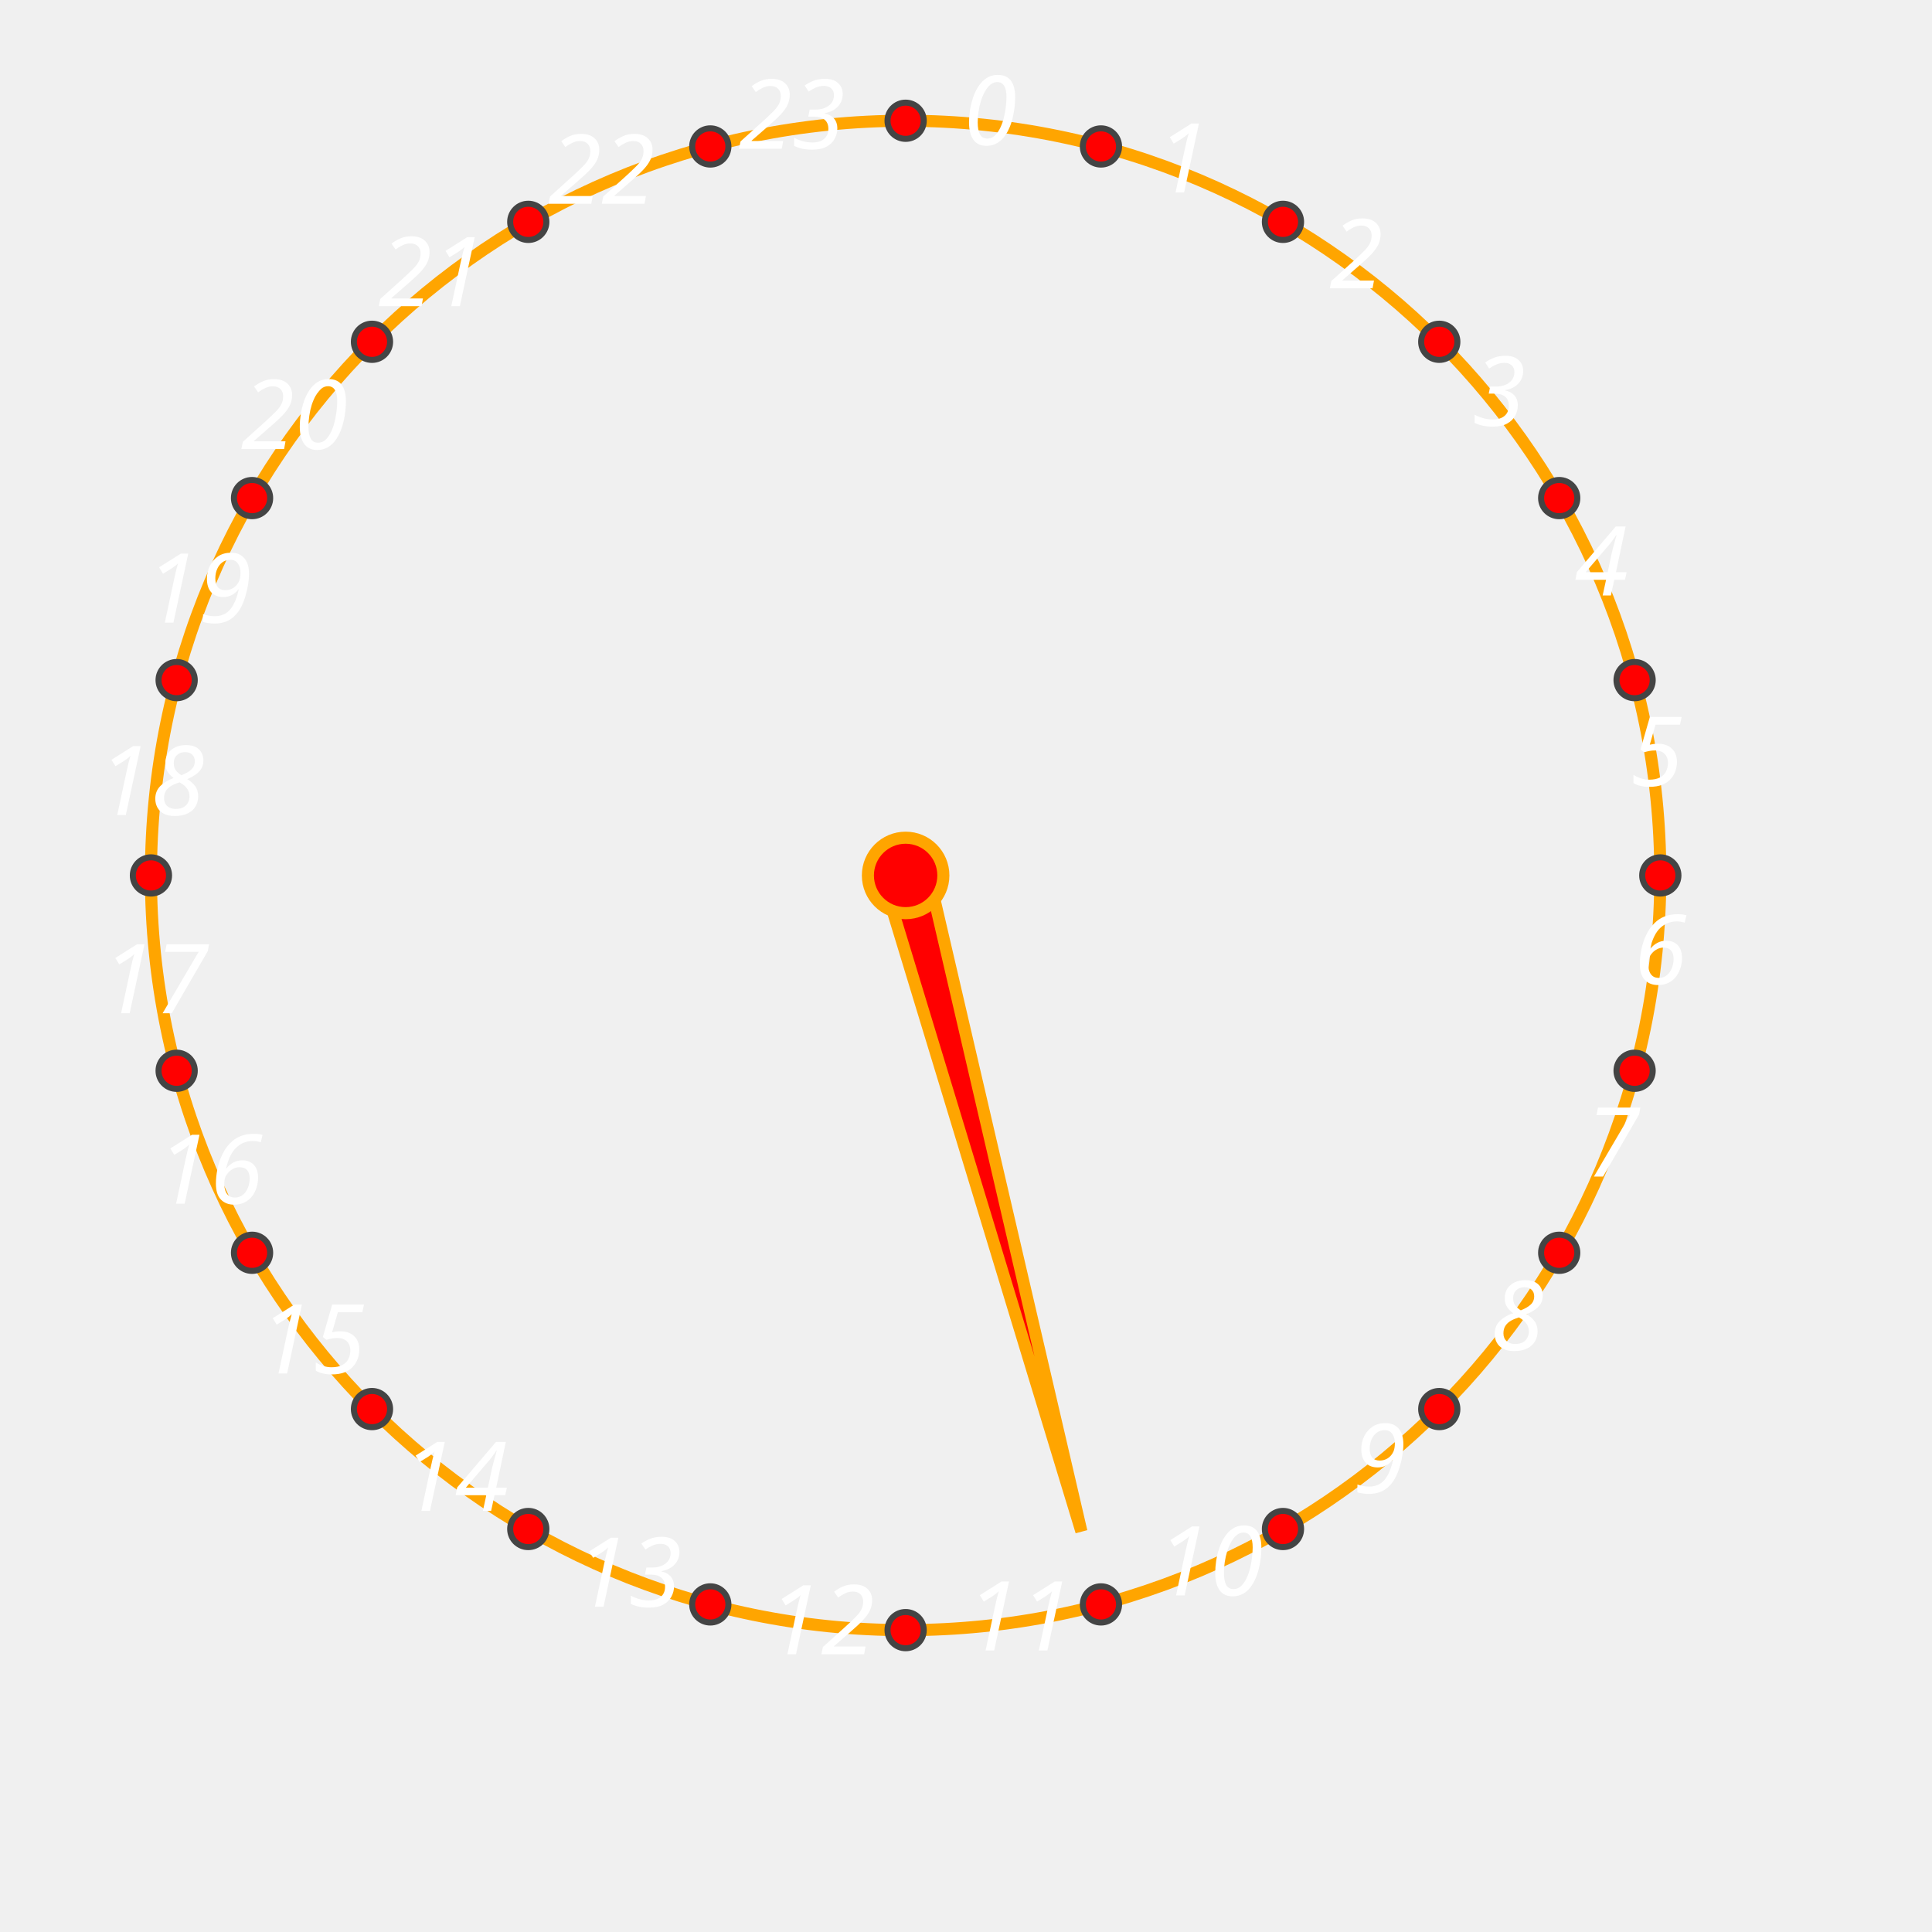
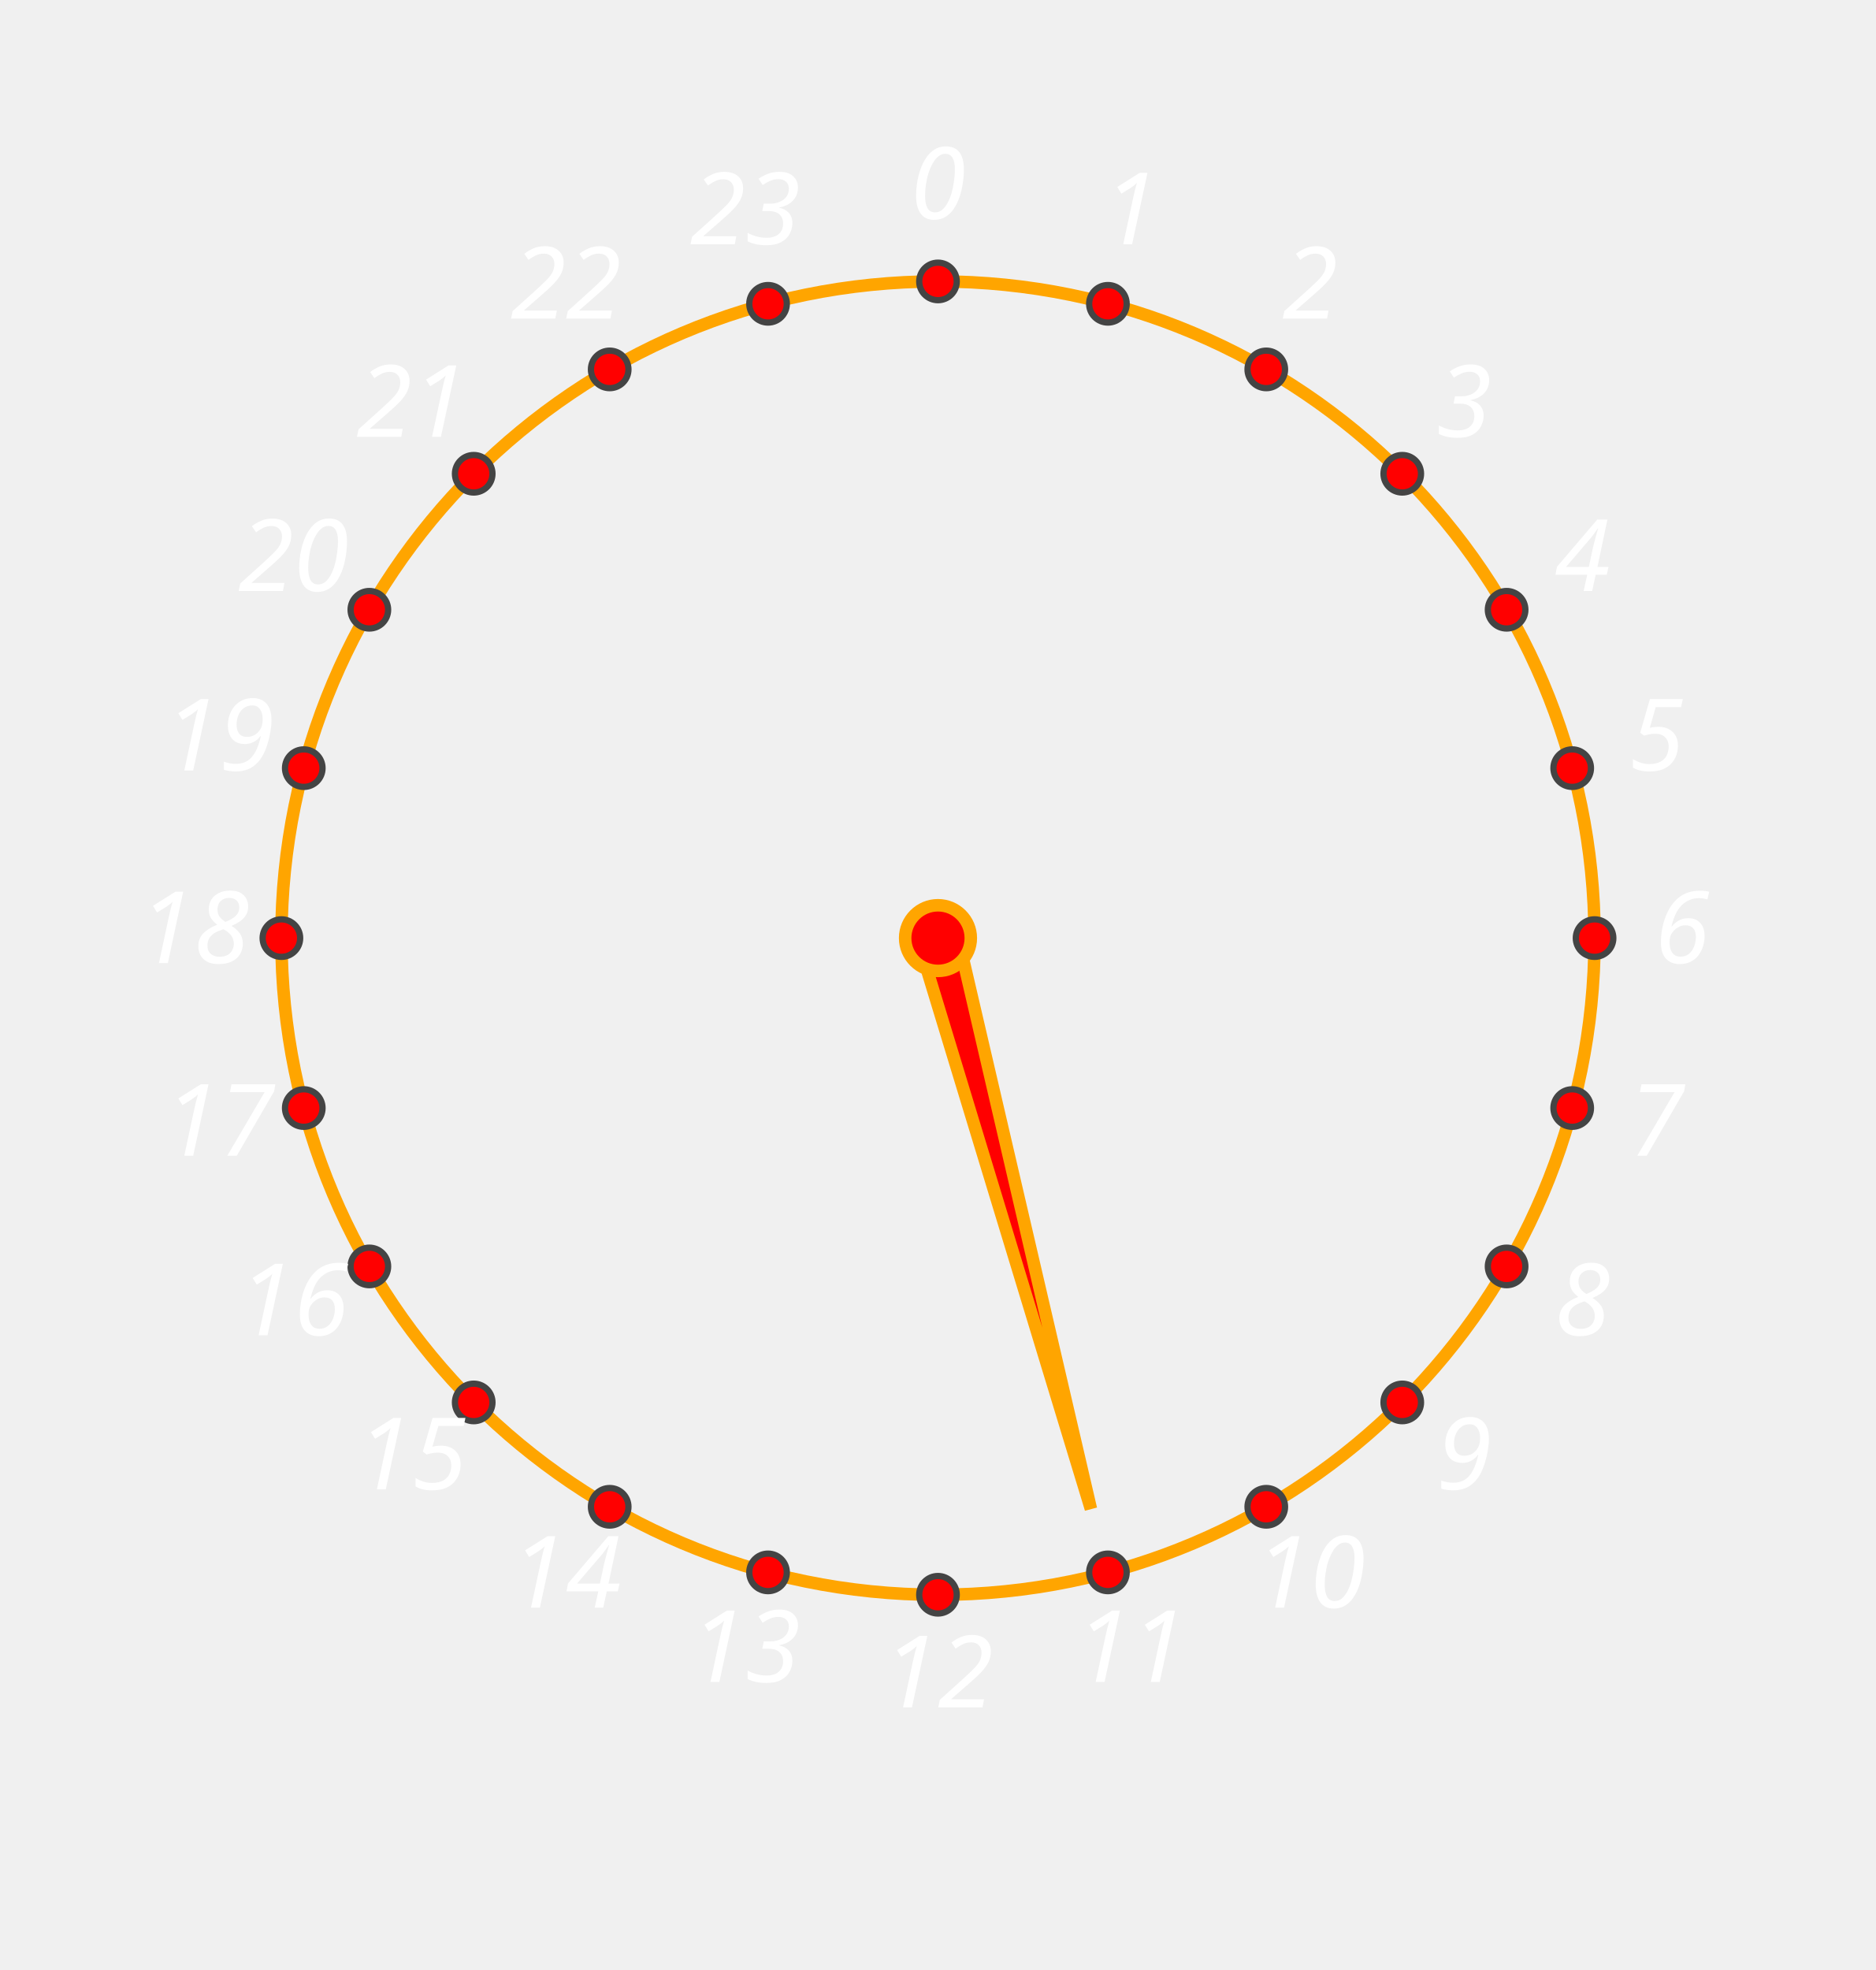
- <svg xmlns="http://www.w3.org/2000/svg" style="background : #444;" height="320.0" width="320.0" version="1.11.1">
-   <circle stroke="orange" stroke-width="2" fill="none" cy="145" r="125" cx="150" />
-   <circle stroke="#444" stroke-width="1" fill="red" cy="20" r="3" cx="150" />
-   <text dy="4" font-size="16" font-style="italic" stroke="none" fill="white" font-family="CMU Serif" x="164" text-anchor="middle" y="20">0
+ <svg xmlns="http://www.w3.org/2000/svg" style="background : #444;" height="315.0" width="300.0" version="1.11.1">
+   <circle stroke="orange" stroke-width="2" fill="none" cy="150" r="105" cx="150" />
+   <circle stroke="#444" stroke-width="1" fill="red" cy="45" r="3" cx="150" />
+   <text dy="4" font-size="16" font-style="italic" stroke="none" fill="white" font-family="CMU Serif" x="150" text-anchor="middle" y="31">0
  </text>
-   <circle stroke="#444" stroke-width="1" fill="red" cy="24.259" r="3" cx="117.648" />
-   <text dy="4" font-size="16" font-style="italic" stroke="none" fill="white" font-family="CMU Serif" x="131.171" text-anchor="middle" y="20.636">23
+   <circle stroke="#444" stroke-width="1" fill="red" cy="48.578" r="3" cx="122.824" />
+   <text dy="4" font-size="16" font-style="italic" stroke="none" fill="white" font-family="CMU Serif" x="119.201" text-anchor="middle" y="35.055">23
  </text>
-   <circle stroke="#444" stroke-width="1" fill="red" cy="36.747" r="3" cx="87.5" />
-   <text dy="4" font-size="16" font-style="italic" stroke="none" fill="white" font-family="CMU Serif" x="99.624" text-anchor="middle" y="29.747">22
+   <circle stroke="#444" stroke-width="1" fill="red" cy="59.067" r="3" cx="97.5" />
+   <text dy="4" font-size="16" font-style="italic" stroke="none" fill="white" font-family="CMU Serif" x="90.5" text-anchor="middle" y="46.943">22
  </text>
-   <circle stroke="#444" stroke-width="1" fill="red" cy="56.612" r="3" cx="61.612" />
-   <text dy="4" font-size="16" font-style="italic" stroke="none" fill="white" font-family="CMU Serif" x="71.511" text-anchor="middle" y="46.712">21
+   <circle stroke="#444" stroke-width="1" fill="red" cy="75.754" r="3" cx="75.754" />
+   <text dy="4" font-size="16" font-style="italic" stroke="none" fill="white" font-family="CMU Serif" x="65.854" text-anchor="middle" y="65.854">21
  </text>
-   <circle stroke="#444" stroke-width="1" fill="red" cy="82.5" r="3" cx="41.747" />
-   <text dy="4" font-size="16" font-style="italic" stroke="none" fill="white" font-family="CMU Serif" x="48.747" text-anchor="middle" y="70.376">20
+   <circle stroke="#444" stroke-width="1" fill="red" cy="97.5" r="3" cx="59.067" />
+   <text dy="4" font-size="16" font-style="italic" stroke="none" fill="white" font-family="CMU Serif" x="46.943" text-anchor="middle" y="90.5">20
  </text>
-   <circle stroke="#444" stroke-width="1" fill="red" cy="112.648" r="3" cx="29.259" />
-   <text dy="4" font-size="16" font-style="italic" stroke="none" fill="white" font-family="CMU Serif" x="32.883" text-anchor="middle" y="99.125">19
+   <circle stroke="#444" stroke-width="1" fill="red" cy="122.824" r="3" cx="48.578" />
+   <text dy="4" font-size="16" font-style="italic" stroke="none" fill="white" font-family="CMU Serif" x="35.055" text-anchor="middle" y="119.201">19
  </text>
-   <circle stroke="#444" stroke-width="1" fill="red" cy="145" r="3" cx="25" />
-   <text dy="4" font-size="16" font-style="italic" stroke="none" fill="white" font-family="CMU Serif" x="25" text-anchor="middle" y="131">18
+   <circle stroke="#444" stroke-width="1" fill="red" cy="150" r="3" cx="45" />
+   <text dy="4" font-size="16" font-style="italic" stroke="none" fill="white" font-family="CMU Serif" x="31" text-anchor="middle" y="150">18
  </text>
-   <circle stroke="#444" stroke-width="1" fill="red" cy="177.352" r="3" cx="29.259" />
-   <text dy="4" font-size="16" font-style="italic" stroke="none" fill="white" font-family="CMU Serif" x="25.636" text-anchor="middle" y="163.829">17
+   <circle stroke="#444" stroke-width="1" fill="red" cy="177.176" r="3" cx="48.578" />
+   <text dy="4" font-size="16" font-style="italic" stroke="none" fill="white" font-family="CMU Serif" x="35.055" text-anchor="middle" y="180.799">17
  </text>
-   <circle stroke="#444" stroke-width="1" fill="red" cy="207.5" r="3" cx="41.747" />
-   <text dy="4" font-size="16" font-style="italic" stroke="none" fill="white" font-family="CMU Serif" x="34.747" text-anchor="middle" y="195.376">16
+   <circle stroke="#444" stroke-width="1" fill="red" cy="202.5" r="3" cx="59.067" />
+   <text dy="4" font-size="16" font-style="italic" stroke="none" fill="white" font-family="CMU Serif" x="46.943" text-anchor="middle" y="209.5">16
  </text>
-   <circle stroke="#444" stroke-width="1" fill="red" cy="233.388" r="3" cx="61.612" />
-   <text dy="4" font-size="16" font-style="italic" stroke="none" fill="white" font-family="CMU Serif" x="51.712" text-anchor="middle" y="223.489">15
+   <circle stroke="#444" stroke-width="1" fill="red" cy="224.246" r="3" cx="75.754" />
+   <text dy="4" font-size="16" font-style="italic" stroke="none" fill="white" font-family="CMU Serif" x="65.854" text-anchor="middle" y="234.146">15
  </text>
-   <circle stroke="#444" stroke-width="1" fill="red" cy="253.253" r="3" cx="87.5" />
-   <text dy="4" font-size="16" font-style="italic" stroke="none" fill="white" font-family="CMU Serif" x="75.376" text-anchor="middle" y="246.253">14
+   <circle stroke="#444" stroke-width="1" fill="red" cy="240.933" r="3" cx="97.5" />
+   <text dy="4" font-size="16" font-style="italic" stroke="none" fill="white" font-family="CMU Serif" x="90.5" text-anchor="middle" y="253.057">14
  </text>
-   <circle stroke="#444" stroke-width="1" fill="red" cy="265.741" r="3" cx="117.648" />
-   <text dy="4" font-size="16" font-style="italic" stroke="none" fill="white" font-family="CMU Serif" x="104.125" text-anchor="middle" y="262.117">13
+   <circle stroke="#444" stroke-width="1" fill="red" cy="251.422" r="3" cx="122.824" />
+   <text dy="4" font-size="16" font-style="italic" stroke="none" fill="white" font-family="CMU Serif" x="119.201" text-anchor="middle" y="264.945">13
  </text>
-   <circle stroke="#444" stroke-width="1" fill="red" cy="270" r="3" cx="150" />
-   <text dy="4" font-size="16" font-style="italic" stroke="none" fill="white" font-family="CMU Serif" x="136" text-anchor="middle" y="270">12
+   <circle stroke="#444" stroke-width="1" fill="red" cy="255" r="3" cx="150" />
+   <text dy="4" font-size="16" font-style="italic" stroke="none" fill="white" font-family="CMU Serif" x="150" text-anchor="middle" y="269">12
  </text>
-   <circle stroke="#444" stroke-width="1" fill="red" cy="265.741" r="3" cx="182.352" />
-   <text dy="4" font-size="16" font-style="italic" stroke="none" fill="white" font-family="CMU Serif" x="168.829" text-anchor="middle" y="269.364">11
+   <circle stroke="#444" stroke-width="1" fill="red" cy="251.422" r="3" cx="177.176" />
+   <text dy="4" font-size="16" font-style="italic" stroke="none" fill="white" font-family="CMU Serif" x="180.799" text-anchor="middle" y="264.945">11
  </text>
-   <circle stroke="#444" stroke-width="1" fill="red" cy="253.253" r="3" cx="212.5" />
-   <text dy="4" font-size="16" font-style="italic" stroke="none" fill="white" font-family="CMU Serif" x="200.376" text-anchor="middle" y="260.253">10
+   <circle stroke="#444" stroke-width="1" fill="red" cy="240.933" r="3" cx="202.5" />
+   <text dy="4" font-size="16" font-style="italic" stroke="none" fill="white" font-family="CMU Serif" x="209.5" text-anchor="middle" y="253.057">10
  </text>
-   <circle stroke="#444" stroke-width="1" fill="red" cy="233.388" r="3" cx="238.388" />
-   <text dy="4" font-size="16" font-style="italic" stroke="none" fill="white" font-family="CMU Serif" x="228.489" text-anchor="middle" y="243.288">9
+   <circle stroke="#444" stroke-width="1" fill="red" cy="224.246" r="3" cx="224.246" />
+   <text dy="4" font-size="16" font-style="italic" stroke="none" fill="white" font-family="CMU Serif" x="234.146" text-anchor="middle" y="234.146">9
  </text>
-   <circle stroke="#444" stroke-width="1" fill="red" cy="207.5" r="3" cx="258.253" />
-   <text dy="4" font-size="16" font-style="italic" stroke="none" fill="white" font-family="CMU Serif" x="251.253" text-anchor="middle" y="219.624">8
+   <circle stroke="#444" stroke-width="1" fill="red" cy="202.5" r="3" cx="240.933" />
+   <text dy="4" font-size="16" font-style="italic" stroke="none" fill="white" font-family="CMU Serif" x="253.057" text-anchor="middle" y="209.5">8
  </text>
-   <circle stroke="#444" stroke-width="1" fill="red" cy="177.352" r="3" cx="270.741" />
-   <text dy="4" font-size="16" font-style="italic" stroke="none" fill="white" font-family="CMU Serif" x="267.117" text-anchor="middle" y="190.875">7
+   <circle stroke="#444" stroke-width="1" fill="red" cy="177.176" r="3" cx="251.422" />
+   <text dy="4" font-size="16" font-style="italic" stroke="none" fill="white" font-family="CMU Serif" x="264.945" text-anchor="middle" y="180.799">7
  </text>
-   <circle stroke="#444" stroke-width="1" fill="red" cy="145" r="3" cx="275" />
-   <text dy="4" font-size="16" font-style="italic" stroke="none" fill="white" font-family="CMU Serif" x="275" text-anchor="middle" y="159">6
+   <circle stroke="#444" stroke-width="1" fill="red" cy="150" r="3" cx="255" />
+   <text dy="4" font-size="16" font-style="italic" stroke="none" fill="white" font-family="CMU Serif" x="269" text-anchor="middle" y="150">6
  </text>
-   <circle stroke="#444" stroke-width="1" fill="red" cy="112.648" r="3" cx="270.741" />
-   <text dy="4" font-size="16" font-style="italic" stroke="none" fill="white" font-family="CMU Serif" x="274.364" text-anchor="middle" y="126.171">5
+   <circle stroke="#444" stroke-width="1" fill="red" cy="122.824" r="3" cx="251.422" />
+   <text dy="4" font-size="16" font-style="italic" stroke="none" fill="white" font-family="CMU Serif" x="264.945" text-anchor="middle" y="119.201">5
  </text>
-   <circle stroke="#444" stroke-width="1" fill="red" cy="82.5" r="3" cx="258.253" />
-   <text dy="4" font-size="16" font-style="italic" stroke="none" fill="white" font-family="CMU Serif" x="265.253" text-anchor="middle" y="94.624">4
+   <circle stroke="#444" stroke-width="1" fill="red" cy="97.5" r="3" cx="240.933" />
+   <text dy="4" font-size="16" font-style="italic" stroke="none" fill="white" font-family="CMU Serif" x="253.057" text-anchor="middle" y="90.5">4
  </text>
-   <circle stroke="#444" stroke-width="1" fill="red" cy="56.612" r="3" cx="238.388" />
-   <text dy="4" font-size="16" font-style="italic" stroke="none" fill="white" font-family="CMU Serif" x="248.288" text-anchor="middle" y="66.511">3
+   <circle stroke="#444" stroke-width="1" fill="red" cy="75.754" r="3" cx="224.246" />
+   <text dy="4" font-size="16" font-style="italic" stroke="none" fill="white" font-family="CMU Serif" x="234.146" text-anchor="middle" y="65.854">3
  </text>
-   <circle stroke="#444" stroke-width="1" fill="red" cy="36.747" r="3" cx="212.5" />
-   <text dy="4" font-size="16" font-style="italic" stroke="none" fill="white" font-family="CMU Serif" x="224.624" text-anchor="middle" y="43.747">2
+   <circle stroke="#444" stroke-width="1" fill="red" cy="59.067" r="3" cx="202.5" />
+   <text dy="4" font-size="16" font-style="italic" stroke="none" fill="white" font-family="CMU Serif" x="209.5" text-anchor="middle" y="46.943">2
  </text>
-   <circle stroke="#444" stroke-width="1" fill="red" cy="24.259" r="3" cx="182.352" />
-   <text dy="4" font-size="16" font-style="italic" stroke="none" fill="white" font-family="CMU Serif" x="195.875" text-anchor="middle" y="27.883">1
+   <circle stroke="#444" stroke-width="1" fill="red" cy="48.578" r="3" cx="177.176" />
+   <text dy="4" font-size="16" font-style="italic" stroke="none" fill="white" font-family="CMU Serif" x="180.799" text-anchor="middle" y="35.055">1
  </text>
-   <polygon points="146.378,145.971 179.117,253.667 153.622,144.029 " stroke="orange" stroke-width="2" fill="red" />
-   <circle stroke="orange" stroke-width="2" fill="red" cy="145" r="6.25" cx="150" />
+   <polygon points="146.957,150.815 174.458,241.28 153.043,149.185 " stroke="orange" stroke-width="2" fill="red" />
+   <circle stroke="orange" stroke-width="2" fill="red" cy="150" r="5.25" cx="150" />
</svg>
